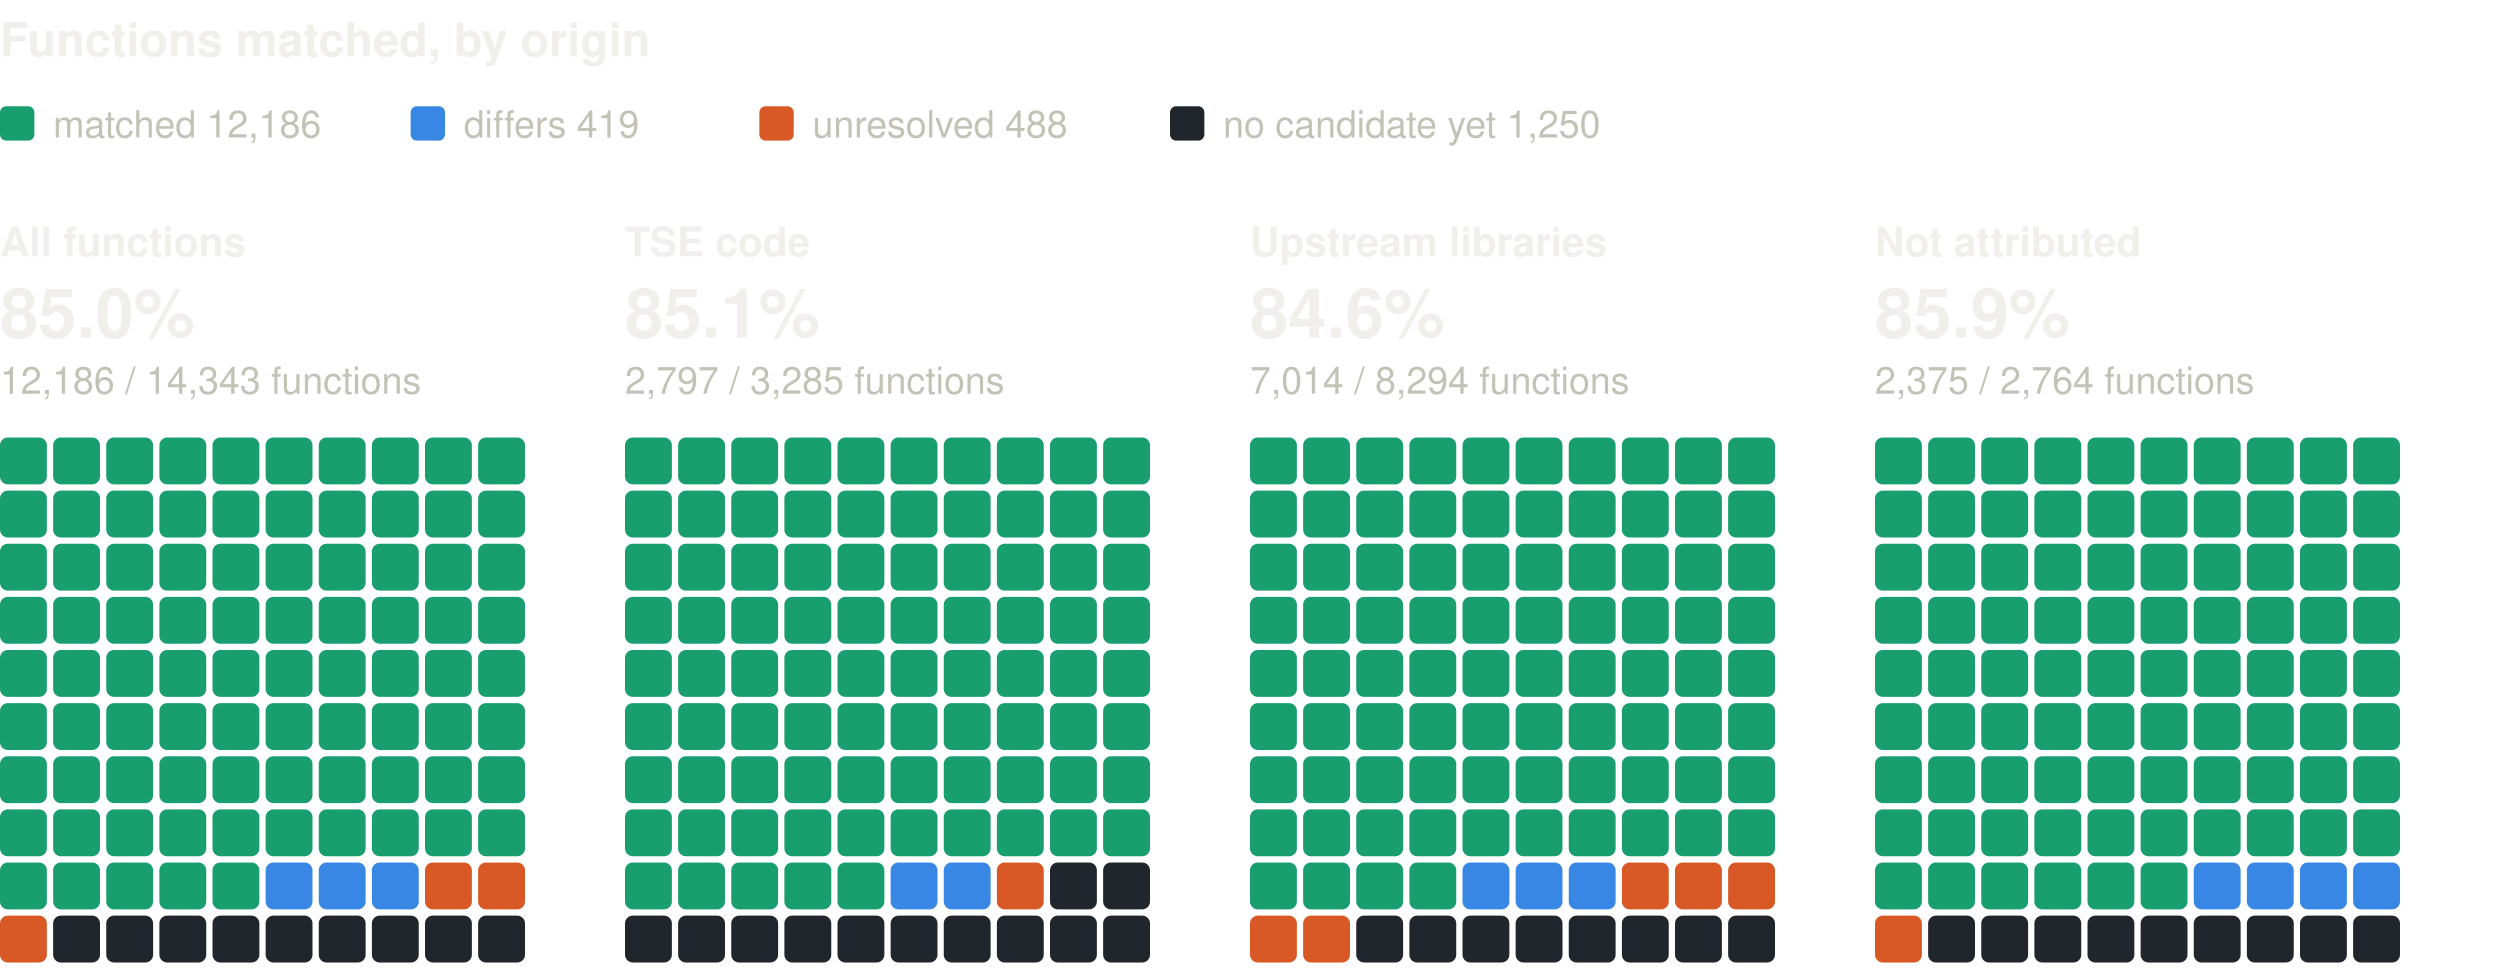
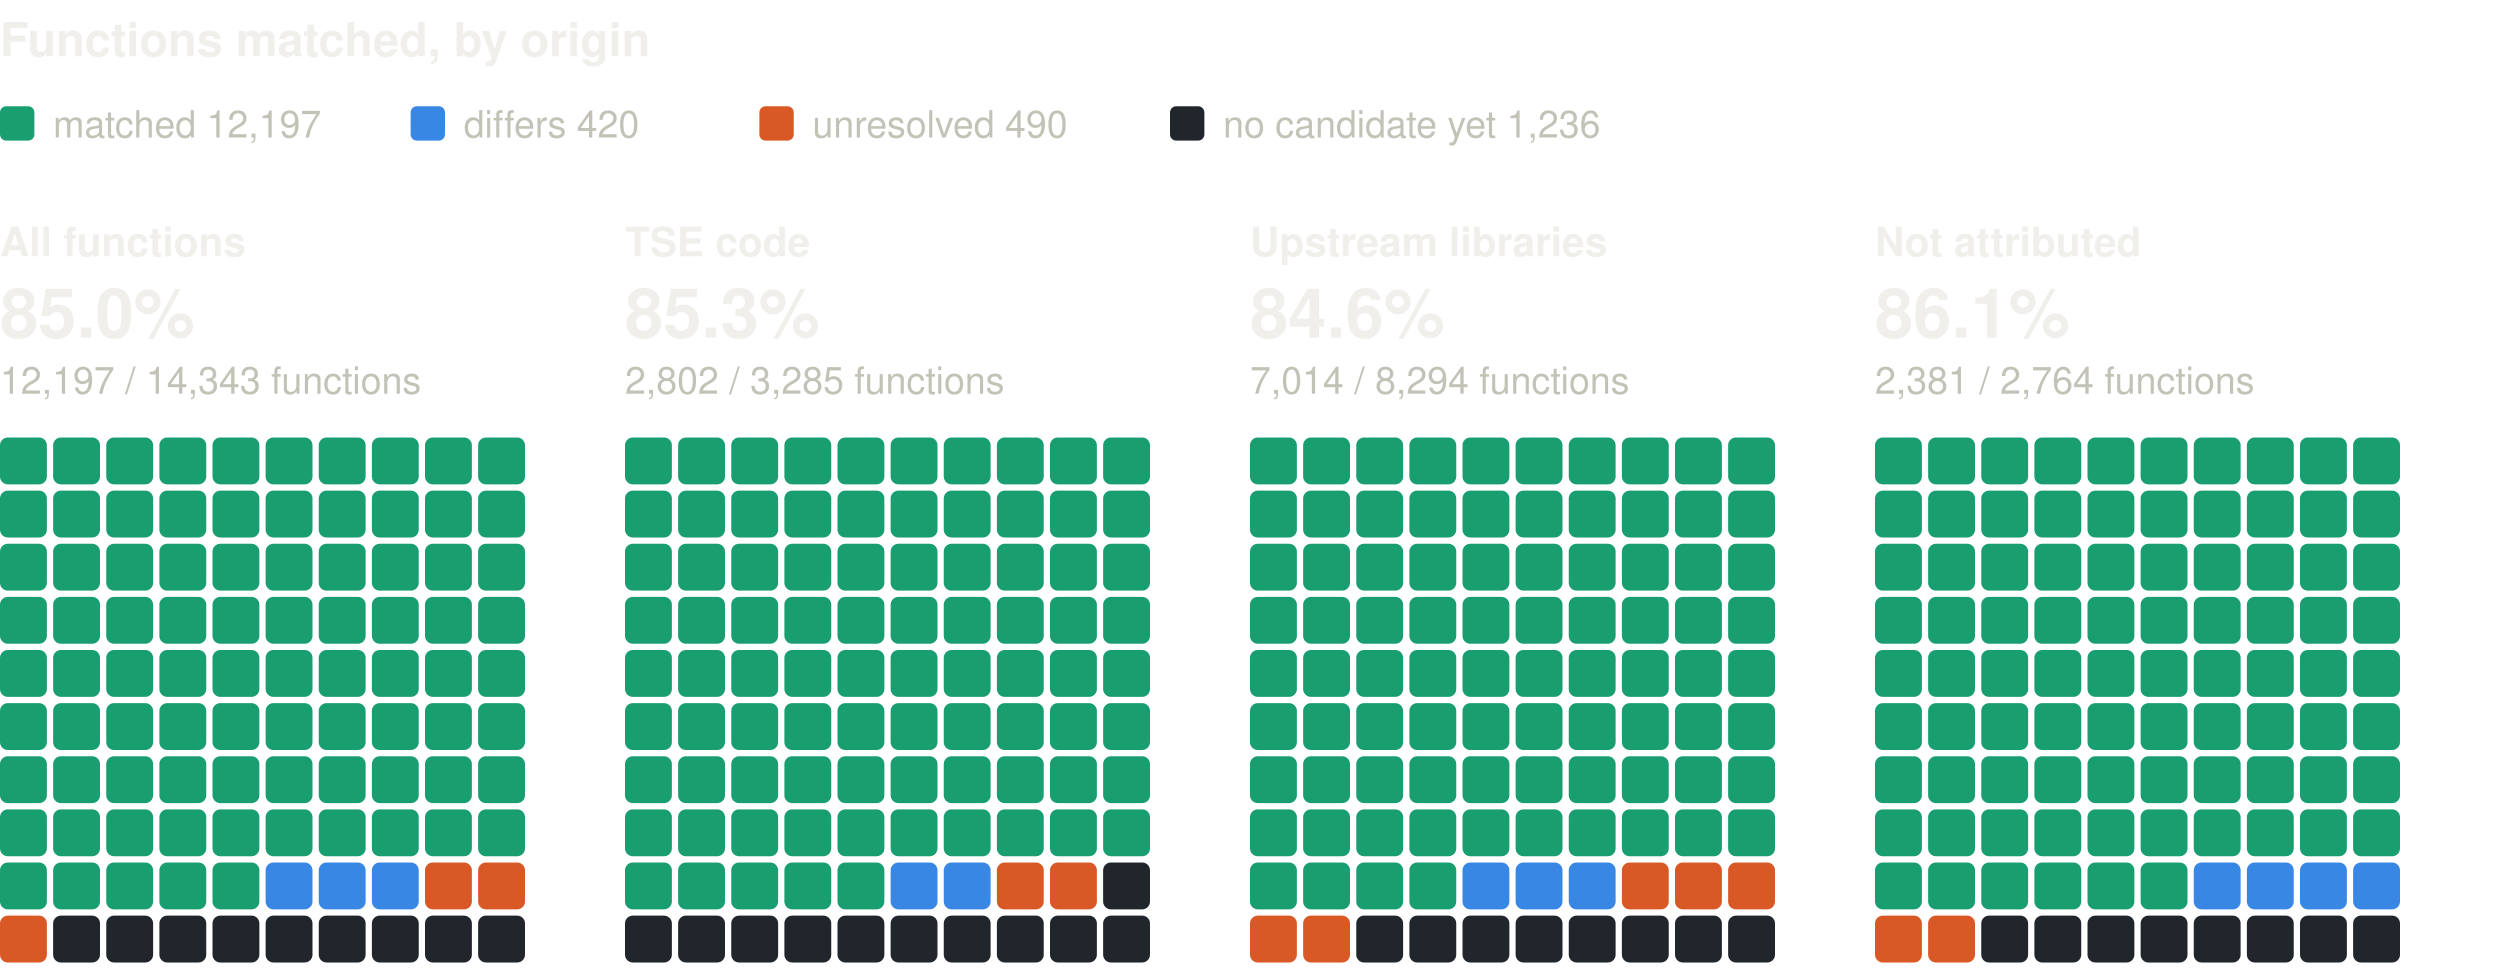
<svg xmlns="http://www.w3.org/2000/svg" width="800" height="310" viewBox="0 0 800 310" role="img" aria-label="Functions matched, by origin: one square per percent, coloured by verdict" font-family="system-ui, -apple-system, 'Segoe UI', Helvetica, Arial, sans-serif">
  <text x="0" y="18" font-size="15" fill="#f0efec" font-weight="600">Functions matched, by origin</text>
  <rect x="0" y="34" width="11" height="11" rx="2" fill="#199e70" />
-   <text x="17" y="44" font-size="12" fill="#c3c2b7">matched 12,186</text>
+   <text x="17" y="44" font-size="12" fill="#c3c2b7">matched 12,197</text>
  <rect x="131.4" y="34" width="11" height="11" rx="2" fill="#3987e5" />
-   <text x="148.4" y="44" font-size="12" fill="#c3c2b7">differs 419</text>
+   <text x="148.4" y="44" font-size="12" fill="#c3c2b7">differs 420</text>
  <rect x="243" y="34" width="11" height="11" rx="2" fill="#d95926" />
-   <text x="260" y="44" font-size="12" fill="#c3c2b7">unresolved 488</text>
+   <text x="260" y="44" font-size="12" fill="#c3c2b7">unresolved 490</text>
  <rect x="374.4" y="34" width="11" height="11" rx="2" fill="#21262d" />
-   <text x="391.4" y="44" font-size="12" fill="#c3c2b7">no candidate yet 1,250</text>
+   <text x="391.4" y="44" font-size="12" fill="#c3c2b7">no candidate yet 1,236</text>
  <text x="0" y="82" font-size="13" fill="#f0efec" font-weight="600">All functions</text>
  <text x="0" y="108" font-size="22" fill="#f0efec" font-weight="600">85.0%</text>
-   <text x="0" y="126" font-size="12" fill="#c3c2b7">12,186 / 14,343 functions</text>
+   <text x="0" y="126" font-size="12" fill="#c3c2b7">12,197 / 14,343 functions</text>
  <rect x="0" y="140" width="15" height="15" rx="2.5" fill="#199e70" />
  <rect x="17" y="140" width="15" height="15" rx="2.5" fill="#199e70" />
  <rect x="34" y="140" width="15" height="15" rx="2.5" fill="#199e70" />
  <rect x="51" y="140" width="15" height="15" rx="2.5" fill="#199e70" />
  <rect x="68" y="140" width="15" height="15" rx="2.5" fill="#199e70" />
  <rect x="85" y="140" width="15" height="15" rx="2.5" fill="#199e70" />
  <rect x="102" y="140" width="15" height="15" rx="2.5" fill="#199e70" />
  <rect x="119" y="140" width="15" height="15" rx="2.5" fill="#199e70" />
  <rect x="136" y="140" width="15" height="15" rx="2.5" fill="#199e70" />
  <rect x="153" y="140" width="15" height="15" rx="2.5" fill="#199e70" />
  <rect x="0" y="157" width="15" height="15" rx="2.5" fill="#199e70" />
  <rect x="17" y="157" width="15" height="15" rx="2.5" fill="#199e70" />
  <rect x="34" y="157" width="15" height="15" rx="2.5" fill="#199e70" />
  <rect x="51" y="157" width="15" height="15" rx="2.5" fill="#199e70" />
  <rect x="68" y="157" width="15" height="15" rx="2.5" fill="#199e70" />
  <rect x="85" y="157" width="15" height="15" rx="2.5" fill="#199e70" />
  <rect x="102" y="157" width="15" height="15" rx="2.5" fill="#199e70" />
  <rect x="119" y="157" width="15" height="15" rx="2.5" fill="#199e70" />
  <rect x="136" y="157" width="15" height="15" rx="2.5" fill="#199e70" />
  <rect x="153" y="157" width="15" height="15" rx="2.5" fill="#199e70" />
  <rect x="0" y="174" width="15" height="15" rx="2.5" fill="#199e70" />
  <rect x="17" y="174" width="15" height="15" rx="2.5" fill="#199e70" />
  <rect x="34" y="174" width="15" height="15" rx="2.5" fill="#199e70" />
  <rect x="51" y="174" width="15" height="15" rx="2.5" fill="#199e70" />
  <rect x="68" y="174" width="15" height="15" rx="2.5" fill="#199e70" />
  <rect x="85" y="174" width="15" height="15" rx="2.5" fill="#199e70" />
  <rect x="102" y="174" width="15" height="15" rx="2.5" fill="#199e70" />
  <rect x="119" y="174" width="15" height="15" rx="2.5" fill="#199e70" />
  <rect x="136" y="174" width="15" height="15" rx="2.5" fill="#199e70" />
  <rect x="153" y="174" width="15" height="15" rx="2.5" fill="#199e70" />
  <rect x="0" y="191" width="15" height="15" rx="2.5" fill="#199e70" />
  <rect x="17" y="191" width="15" height="15" rx="2.5" fill="#199e70" />
  <rect x="34" y="191" width="15" height="15" rx="2.5" fill="#199e70" />
  <rect x="51" y="191" width="15" height="15" rx="2.5" fill="#199e70" />
  <rect x="68" y="191" width="15" height="15" rx="2.5" fill="#199e70" />
  <rect x="85" y="191" width="15" height="15" rx="2.5" fill="#199e70" />
  <rect x="102" y="191" width="15" height="15" rx="2.5" fill="#199e70" />
  <rect x="119" y="191" width="15" height="15" rx="2.5" fill="#199e70" />
  <rect x="136" y="191" width="15" height="15" rx="2.5" fill="#199e70" />
  <rect x="153" y="191" width="15" height="15" rx="2.5" fill="#199e70" />
  <rect x="0" y="208" width="15" height="15" rx="2.5" fill="#199e70" />
  <rect x="17" y="208" width="15" height="15" rx="2.5" fill="#199e70" />
  <rect x="34" y="208" width="15" height="15" rx="2.5" fill="#199e70" />
  <rect x="51" y="208" width="15" height="15" rx="2.5" fill="#199e70" />
  <rect x="68" y="208" width="15" height="15" rx="2.5" fill="#199e70" />
  <rect x="85" y="208" width="15" height="15" rx="2.5" fill="#199e70" />
  <rect x="102" y="208" width="15" height="15" rx="2.5" fill="#199e70" />
  <rect x="119" y="208" width="15" height="15" rx="2.5" fill="#199e70" />
  <rect x="136" y="208" width="15" height="15" rx="2.5" fill="#199e70" />
  <rect x="153" y="208" width="15" height="15" rx="2.5" fill="#199e70" />
  <rect x="0" y="225" width="15" height="15" rx="2.5" fill="#199e70" />
  <rect x="17" y="225" width="15" height="15" rx="2.5" fill="#199e70" />
  <rect x="34" y="225" width="15" height="15" rx="2.5" fill="#199e70" />
  <rect x="51" y="225" width="15" height="15" rx="2.5" fill="#199e70" />
  <rect x="68" y="225" width="15" height="15" rx="2.5" fill="#199e70" />
  <rect x="85" y="225" width="15" height="15" rx="2.5" fill="#199e70" />
  <rect x="102" y="225" width="15" height="15" rx="2.5" fill="#199e70" />
  <rect x="119" y="225" width="15" height="15" rx="2.5" fill="#199e70" />
  <rect x="136" y="225" width="15" height="15" rx="2.5" fill="#199e70" />
  <rect x="153" y="225" width="15" height="15" rx="2.5" fill="#199e70" />
  <rect x="0" y="242" width="15" height="15" rx="2.5" fill="#199e70" />
  <rect x="17" y="242" width="15" height="15" rx="2.5" fill="#199e70" />
  <rect x="34" y="242" width="15" height="15" rx="2.5" fill="#199e70" />
  <rect x="51" y="242" width="15" height="15" rx="2.5" fill="#199e70" />
  <rect x="68" y="242" width="15" height="15" rx="2.5" fill="#199e70" />
  <rect x="85" y="242" width="15" height="15" rx="2.5" fill="#199e70" />
  <rect x="102" y="242" width="15" height="15" rx="2.5" fill="#199e70" />
  <rect x="119" y="242" width="15" height="15" rx="2.5" fill="#199e70" />
  <rect x="136" y="242" width="15" height="15" rx="2.5" fill="#199e70" />
  <rect x="153" y="242" width="15" height="15" rx="2.5" fill="#199e70" />
  <rect x="0" y="259" width="15" height="15" rx="2.5" fill="#199e70" />
  <rect x="17" y="259" width="15" height="15" rx="2.5" fill="#199e70" />
  <rect x="34" y="259" width="15" height="15" rx="2.5" fill="#199e70" />
  <rect x="51" y="259" width="15" height="15" rx="2.5" fill="#199e70" />
  <rect x="68" y="259" width="15" height="15" rx="2.5" fill="#199e70" />
  <rect x="85" y="259" width="15" height="15" rx="2.5" fill="#199e70" />
  <rect x="102" y="259" width="15" height="15" rx="2.5" fill="#199e70" />
  <rect x="119" y="259" width="15" height="15" rx="2.5" fill="#199e70" />
  <rect x="136" y="259" width="15" height="15" rx="2.5" fill="#199e70" />
  <rect x="153" y="259" width="15" height="15" rx="2.5" fill="#199e70" />
  <rect x="0" y="276" width="15" height="15" rx="2.5" fill="#199e70" />
  <rect x="17" y="276" width="15" height="15" rx="2.5" fill="#199e70" />
  <rect x="34" y="276" width="15" height="15" rx="2.5" fill="#199e70" />
  <rect x="51" y="276" width="15" height="15" rx="2.5" fill="#199e70" />
  <rect x="68" y="276" width="15" height="15" rx="2.5" fill="#199e70" />
  <rect x="85" y="276" width="15" height="15" rx="2.5" fill="#3987e5" />
  <rect x="102" y="276" width="15" height="15" rx="2.5" fill="#3987e5" />
  <rect x="119" y="276" width="15" height="15" rx="2.5" fill="#3987e5" />
  <rect x="136" y="276" width="15" height="15" rx="2.5" fill="#d95926" />
  <rect x="153" y="276" width="15" height="15" rx="2.5" fill="#d95926" />
  <rect x="0" y="293" width="15" height="15" rx="2.5" fill="#d95926" />
  <rect x="17" y="293" width="15" height="15" rx="2.5" fill="#21262d" />
  <rect x="34" y="293" width="15" height="15" rx="2.5" fill="#21262d" />
  <rect x="51" y="293" width="15" height="15" rx="2.5" fill="#21262d" />
  <rect x="68" y="293" width="15" height="15" rx="2.5" fill="#21262d" />
  <rect x="85" y="293" width="15" height="15" rx="2.5" fill="#21262d" />
  <rect x="102" y="293" width="15" height="15" rx="2.5" fill="#21262d" />
  <rect x="119" y="293" width="15" height="15" rx="2.5" fill="#21262d" />
  <rect x="136" y="293" width="15" height="15" rx="2.5" fill="#21262d" />
  <rect x="153" y="293" width="15" height="15" rx="2.5" fill="#21262d" />
  <text x="200" y="82" font-size="13" fill="#f0efec" font-weight="600">TSE code</text>
-   <text x="200" y="108" font-size="22" fill="#f0efec" font-weight="600">85.1%</text>
-   <text x="200" y="126" font-size="12" fill="#c3c2b7">2,797 / 3,285 functions</text>
+   <text x="200" y="108" font-size="22" fill="#f0efec" font-weight="600">85.3%</text>
+   <text x="200" y="126" font-size="12" fill="#c3c2b7">2,802 / 3,285 functions</text>
  <rect x="200" y="140" width="15" height="15" rx="2.5" fill="#199e70" />
  <rect x="217" y="140" width="15" height="15" rx="2.5" fill="#199e70" />
  <rect x="234" y="140" width="15" height="15" rx="2.5" fill="#199e70" />
  <rect x="251" y="140" width="15" height="15" rx="2.5" fill="#199e70" />
  <rect x="268" y="140" width="15" height="15" rx="2.5" fill="#199e70" />
  <rect x="285" y="140" width="15" height="15" rx="2.5" fill="#199e70" />
  <rect x="302" y="140" width="15" height="15" rx="2.5" fill="#199e70" />
  <rect x="319" y="140" width="15" height="15" rx="2.5" fill="#199e70" />
  <rect x="336" y="140" width="15" height="15" rx="2.5" fill="#199e70" />
  <rect x="353" y="140" width="15" height="15" rx="2.5" fill="#199e70" />
  <rect x="200" y="157" width="15" height="15" rx="2.5" fill="#199e70" />
  <rect x="217" y="157" width="15" height="15" rx="2.5" fill="#199e70" />
  <rect x="234" y="157" width="15" height="15" rx="2.5" fill="#199e70" />
  <rect x="251" y="157" width="15" height="15" rx="2.5" fill="#199e70" />
  <rect x="268" y="157" width="15" height="15" rx="2.5" fill="#199e70" />
  <rect x="285" y="157" width="15" height="15" rx="2.5" fill="#199e70" />
  <rect x="302" y="157" width="15" height="15" rx="2.5" fill="#199e70" />
  <rect x="319" y="157" width="15" height="15" rx="2.5" fill="#199e70" />
  <rect x="336" y="157" width="15" height="15" rx="2.5" fill="#199e70" />
  <rect x="353" y="157" width="15" height="15" rx="2.5" fill="#199e70" />
  <rect x="200" y="174" width="15" height="15" rx="2.5" fill="#199e70" />
  <rect x="217" y="174" width="15" height="15" rx="2.5" fill="#199e70" />
  <rect x="234" y="174" width="15" height="15" rx="2.5" fill="#199e70" />
  <rect x="251" y="174" width="15" height="15" rx="2.5" fill="#199e70" />
  <rect x="268" y="174" width="15" height="15" rx="2.5" fill="#199e70" />
  <rect x="285" y="174" width="15" height="15" rx="2.5" fill="#199e70" />
  <rect x="302" y="174" width="15" height="15" rx="2.5" fill="#199e70" />
  <rect x="319" y="174" width="15" height="15" rx="2.5" fill="#199e70" />
  <rect x="336" y="174" width="15" height="15" rx="2.5" fill="#199e70" />
  <rect x="353" y="174" width="15" height="15" rx="2.5" fill="#199e70" />
  <rect x="200" y="191" width="15" height="15" rx="2.5" fill="#199e70" />
  <rect x="217" y="191" width="15" height="15" rx="2.5" fill="#199e70" />
  <rect x="234" y="191" width="15" height="15" rx="2.5" fill="#199e70" />
  <rect x="251" y="191" width="15" height="15" rx="2.5" fill="#199e70" />
  <rect x="268" y="191" width="15" height="15" rx="2.5" fill="#199e70" />
  <rect x="285" y="191" width="15" height="15" rx="2.5" fill="#199e70" />
  <rect x="302" y="191" width="15" height="15" rx="2.5" fill="#199e70" />
  <rect x="319" y="191" width="15" height="15" rx="2.5" fill="#199e70" />
  <rect x="336" y="191" width="15" height="15" rx="2.5" fill="#199e70" />
  <rect x="353" y="191" width="15" height="15" rx="2.5" fill="#199e70" />
  <rect x="200" y="208" width="15" height="15" rx="2.5" fill="#199e70" />
  <rect x="217" y="208" width="15" height="15" rx="2.5" fill="#199e70" />
  <rect x="234" y="208" width="15" height="15" rx="2.5" fill="#199e70" />
  <rect x="251" y="208" width="15" height="15" rx="2.5" fill="#199e70" />
  <rect x="268" y="208" width="15" height="15" rx="2.5" fill="#199e70" />
  <rect x="285" y="208" width="15" height="15" rx="2.5" fill="#199e70" />
  <rect x="302" y="208" width="15" height="15" rx="2.5" fill="#199e70" />
  <rect x="319" y="208" width="15" height="15" rx="2.5" fill="#199e70" />
  <rect x="336" y="208" width="15" height="15" rx="2.5" fill="#199e70" />
  <rect x="353" y="208" width="15" height="15" rx="2.5" fill="#199e70" />
  <rect x="200" y="225" width="15" height="15" rx="2.5" fill="#199e70" />
  <rect x="217" y="225" width="15" height="15" rx="2.5" fill="#199e70" />
  <rect x="234" y="225" width="15" height="15" rx="2.5" fill="#199e70" />
  <rect x="251" y="225" width="15" height="15" rx="2.5" fill="#199e70" />
  <rect x="268" y="225" width="15" height="15" rx="2.5" fill="#199e70" />
  <rect x="285" y="225" width="15" height="15" rx="2.5" fill="#199e70" />
  <rect x="302" y="225" width="15" height="15" rx="2.5" fill="#199e70" />
  <rect x="319" y="225" width="15" height="15" rx="2.5" fill="#199e70" />
  <rect x="336" y="225" width="15" height="15" rx="2.5" fill="#199e70" />
  <rect x="353" y="225" width="15" height="15" rx="2.5" fill="#199e70" />
  <rect x="200" y="242" width="15" height="15" rx="2.5" fill="#199e70" />
  <rect x="217" y="242" width="15" height="15" rx="2.5" fill="#199e70" />
  <rect x="234" y="242" width="15" height="15" rx="2.5" fill="#199e70" />
  <rect x="251" y="242" width="15" height="15" rx="2.5" fill="#199e70" />
  <rect x="268" y="242" width="15" height="15" rx="2.5" fill="#199e70" />
  <rect x="285" y="242" width="15" height="15" rx="2.5" fill="#199e70" />
  <rect x="302" y="242" width="15" height="15" rx="2.5" fill="#199e70" />
  <rect x="319" y="242" width="15" height="15" rx="2.5" fill="#199e70" />
  <rect x="336" y="242" width="15" height="15" rx="2.5" fill="#199e70" />
  <rect x="353" y="242" width="15" height="15" rx="2.5" fill="#199e70" />
  <rect x="200" y="259" width="15" height="15" rx="2.5" fill="#199e70" />
  <rect x="217" y="259" width="15" height="15" rx="2.5" fill="#199e70" />
  <rect x="234" y="259" width="15" height="15" rx="2.5" fill="#199e70" />
  <rect x="251" y="259" width="15" height="15" rx="2.5" fill="#199e70" />
  <rect x="268" y="259" width="15" height="15" rx="2.5" fill="#199e70" />
  <rect x="285" y="259" width="15" height="15" rx="2.5" fill="#199e70" />
  <rect x="302" y="259" width="15" height="15" rx="2.5" fill="#199e70" />
  <rect x="319" y="259" width="15" height="15" rx="2.5" fill="#199e70" />
  <rect x="336" y="259" width="15" height="15" rx="2.5" fill="#199e70" />
  <rect x="353" y="259" width="15" height="15" rx="2.5" fill="#199e70" />
  <rect x="200" y="276" width="15" height="15" rx="2.5" fill="#199e70" />
  <rect x="217" y="276" width="15" height="15" rx="2.5" fill="#199e70" />
  <rect x="234" y="276" width="15" height="15" rx="2.5" fill="#199e70" />
  <rect x="251" y="276" width="15" height="15" rx="2.5" fill="#199e70" />
  <rect x="268" y="276" width="15" height="15" rx="2.5" fill="#199e70" />
  <rect x="285" y="276" width="15" height="15" rx="2.5" fill="#3987e5" />
  <rect x="302" y="276" width="15" height="15" rx="2.5" fill="#3987e5" />
  <rect x="319" y="276" width="15" height="15" rx="2.5" fill="#d95926" />
-   <rect x="336" y="276" width="15" height="15" rx="2.5" fill="#21262d" />
+   <rect x="336" y="276" width="15" height="15" rx="2.5" fill="#d95926" />
  <rect x="353" y="276" width="15" height="15" rx="2.5" fill="#21262d" />
  <rect x="200" y="293" width="15" height="15" rx="2.5" fill="#21262d" />
  <rect x="217" y="293" width="15" height="15" rx="2.5" fill="#21262d" />
  <rect x="234" y="293" width="15" height="15" rx="2.5" fill="#21262d" />
  <rect x="251" y="293" width="15" height="15" rx="2.5" fill="#21262d" />
  <rect x="268" y="293" width="15" height="15" rx="2.5" fill="#21262d" />
  <rect x="285" y="293" width="15" height="15" rx="2.5" fill="#21262d" />
  <rect x="302" y="293" width="15" height="15" rx="2.5" fill="#21262d" />
  <rect x="319" y="293" width="15" height="15" rx="2.5" fill="#21262d" />
  <rect x="336" y="293" width="15" height="15" rx="2.5" fill="#21262d" />
  <rect x="353" y="293" width="15" height="15" rx="2.5" fill="#21262d" />
  <text x="400" y="82" font-size="13" fill="#f0efec" font-weight="600">Upstream libraries</text>
  <text x="400" y="108" font-size="22" fill="#f0efec" font-weight="600">84.6%</text>
  <text x="400" y="126" font-size="12" fill="#c3c2b7">7,014 / 8,294 functions</text>
  <rect x="400" y="140" width="15" height="15" rx="2.5" fill="#199e70" />
  <rect x="417" y="140" width="15" height="15" rx="2.5" fill="#199e70" />
  <rect x="434" y="140" width="15" height="15" rx="2.5" fill="#199e70" />
  <rect x="451" y="140" width="15" height="15" rx="2.5" fill="#199e70" />
  <rect x="468" y="140" width="15" height="15" rx="2.5" fill="#199e70" />
  <rect x="485" y="140" width="15" height="15" rx="2.5" fill="#199e70" />
  <rect x="502" y="140" width="15" height="15" rx="2.5" fill="#199e70" />
  <rect x="519" y="140" width="15" height="15" rx="2.5" fill="#199e70" />
  <rect x="536" y="140" width="15" height="15" rx="2.5" fill="#199e70" />
  <rect x="553" y="140" width="15" height="15" rx="2.5" fill="#199e70" />
  <rect x="400" y="157" width="15" height="15" rx="2.5" fill="#199e70" />
  <rect x="417" y="157" width="15" height="15" rx="2.5" fill="#199e70" />
  <rect x="434" y="157" width="15" height="15" rx="2.5" fill="#199e70" />
  <rect x="451" y="157" width="15" height="15" rx="2.5" fill="#199e70" />
  <rect x="468" y="157" width="15" height="15" rx="2.5" fill="#199e70" />
  <rect x="485" y="157" width="15" height="15" rx="2.5" fill="#199e70" />
  <rect x="502" y="157" width="15" height="15" rx="2.5" fill="#199e70" />
  <rect x="519" y="157" width="15" height="15" rx="2.5" fill="#199e70" />
  <rect x="536" y="157" width="15" height="15" rx="2.5" fill="#199e70" />
  <rect x="553" y="157" width="15" height="15" rx="2.5" fill="#199e70" />
  <rect x="400" y="174" width="15" height="15" rx="2.5" fill="#199e70" />
  <rect x="417" y="174" width="15" height="15" rx="2.5" fill="#199e70" />
  <rect x="434" y="174" width="15" height="15" rx="2.5" fill="#199e70" />
  <rect x="451" y="174" width="15" height="15" rx="2.5" fill="#199e70" />
  <rect x="468" y="174" width="15" height="15" rx="2.5" fill="#199e70" />
  <rect x="485" y="174" width="15" height="15" rx="2.5" fill="#199e70" />
  <rect x="502" y="174" width="15" height="15" rx="2.5" fill="#199e70" />
  <rect x="519" y="174" width="15" height="15" rx="2.5" fill="#199e70" />
  <rect x="536" y="174" width="15" height="15" rx="2.5" fill="#199e70" />
  <rect x="553" y="174" width="15" height="15" rx="2.5" fill="#199e70" />
  <rect x="400" y="191" width="15" height="15" rx="2.5" fill="#199e70" />
  <rect x="417" y="191" width="15" height="15" rx="2.5" fill="#199e70" />
  <rect x="434" y="191" width="15" height="15" rx="2.5" fill="#199e70" />
  <rect x="451" y="191" width="15" height="15" rx="2.5" fill="#199e70" />
  <rect x="468" y="191" width="15" height="15" rx="2.5" fill="#199e70" />
  <rect x="485" y="191" width="15" height="15" rx="2.5" fill="#199e70" />
  <rect x="502" y="191" width="15" height="15" rx="2.5" fill="#199e70" />
  <rect x="519" y="191" width="15" height="15" rx="2.5" fill="#199e70" />
  <rect x="536" y="191" width="15" height="15" rx="2.5" fill="#199e70" />
  <rect x="553" y="191" width="15" height="15" rx="2.5" fill="#199e70" />
  <rect x="400" y="208" width="15" height="15" rx="2.5" fill="#199e70" />
  <rect x="417" y="208" width="15" height="15" rx="2.5" fill="#199e70" />
  <rect x="434" y="208" width="15" height="15" rx="2.5" fill="#199e70" />
  <rect x="451" y="208" width="15" height="15" rx="2.5" fill="#199e70" />
  <rect x="468" y="208" width="15" height="15" rx="2.5" fill="#199e70" />
  <rect x="485" y="208" width="15" height="15" rx="2.5" fill="#199e70" />
  <rect x="502" y="208" width="15" height="15" rx="2.5" fill="#199e70" />
  <rect x="519" y="208" width="15" height="15" rx="2.5" fill="#199e70" />
  <rect x="536" y="208" width="15" height="15" rx="2.5" fill="#199e70" />
  <rect x="553" y="208" width="15" height="15" rx="2.5" fill="#199e70" />
  <rect x="400" y="225" width="15" height="15" rx="2.5" fill="#199e70" />
  <rect x="417" y="225" width="15" height="15" rx="2.5" fill="#199e70" />
  <rect x="434" y="225" width="15" height="15" rx="2.5" fill="#199e70" />
  <rect x="451" y="225" width="15" height="15" rx="2.5" fill="#199e70" />
  <rect x="468" y="225" width="15" height="15" rx="2.5" fill="#199e70" />
  <rect x="485" y="225" width="15" height="15" rx="2.5" fill="#199e70" />
  <rect x="502" y="225" width="15" height="15" rx="2.5" fill="#199e70" />
  <rect x="519" y="225" width="15" height="15" rx="2.5" fill="#199e70" />
  <rect x="536" y="225" width="15" height="15" rx="2.5" fill="#199e70" />
  <rect x="553" y="225" width="15" height="15" rx="2.5" fill="#199e70" />
  <rect x="400" y="242" width="15" height="15" rx="2.5" fill="#199e70" />
  <rect x="417" y="242" width="15" height="15" rx="2.5" fill="#199e70" />
  <rect x="434" y="242" width="15" height="15" rx="2.5" fill="#199e70" />
  <rect x="451" y="242" width="15" height="15" rx="2.5" fill="#199e70" />
  <rect x="468" y="242" width="15" height="15" rx="2.5" fill="#199e70" />
  <rect x="485" y="242" width="15" height="15" rx="2.5" fill="#199e70" />
  <rect x="502" y="242" width="15" height="15" rx="2.5" fill="#199e70" />
  <rect x="519" y="242" width="15" height="15" rx="2.5" fill="#199e70" />
  <rect x="536" y="242" width="15" height="15" rx="2.5" fill="#199e70" />
  <rect x="553" y="242" width="15" height="15" rx="2.5" fill="#199e70" />
  <rect x="400" y="259" width="15" height="15" rx="2.5" fill="#199e70" />
  <rect x="417" y="259" width="15" height="15" rx="2.5" fill="#199e70" />
  <rect x="434" y="259" width="15" height="15" rx="2.5" fill="#199e70" />
  <rect x="451" y="259" width="15" height="15" rx="2.5" fill="#199e70" />
  <rect x="468" y="259" width="15" height="15" rx="2.5" fill="#199e70" />
  <rect x="485" y="259" width="15" height="15" rx="2.5" fill="#199e70" />
  <rect x="502" y="259" width="15" height="15" rx="2.5" fill="#199e70" />
  <rect x="519" y="259" width="15" height="15" rx="2.5" fill="#199e70" />
  <rect x="536" y="259" width="15" height="15" rx="2.5" fill="#199e70" />
  <rect x="553" y="259" width="15" height="15" rx="2.5" fill="#199e70" />
  <rect x="400" y="276" width="15" height="15" rx="2.5" fill="#199e70" />
  <rect x="417" y="276" width="15" height="15" rx="2.5" fill="#199e70" />
  <rect x="434" y="276" width="15" height="15" rx="2.5" fill="#199e70" />
  <rect x="451" y="276" width="15" height="15" rx="2.5" fill="#199e70" />
  <rect x="468" y="276" width="15" height="15" rx="2.5" fill="#3987e5" />
  <rect x="485" y="276" width="15" height="15" rx="2.5" fill="#3987e5" />
  <rect x="502" y="276" width="15" height="15" rx="2.5" fill="#3987e5" />
  <rect x="519" y="276" width="15" height="15" rx="2.5" fill="#d95926" />
  <rect x="536" y="276" width="15" height="15" rx="2.5" fill="#d95926" />
  <rect x="553" y="276" width="15" height="15" rx="2.5" fill="#d95926" />
  <rect x="400" y="293" width="15" height="15" rx="2.5" fill="#d95926" />
  <rect x="417" y="293" width="15" height="15" rx="2.5" fill="#d95926" />
  <rect x="434" y="293" width="15" height="15" rx="2.5" fill="#21262d" />
  <rect x="451" y="293" width="15" height="15" rx="2.5" fill="#21262d" />
  <rect x="468" y="293" width="15" height="15" rx="2.5" fill="#21262d" />
  <rect x="485" y="293" width="15" height="15" rx="2.5" fill="#21262d" />
  <rect x="502" y="293" width="15" height="15" rx="2.5" fill="#21262d" />
  <rect x="519" y="293" width="15" height="15" rx="2.5" fill="#21262d" />
  <rect x="536" y="293" width="15" height="15" rx="2.5" fill="#21262d" />
  <rect x="553" y="293" width="15" height="15" rx="2.5" fill="#21262d" />
  <text x="600" y="82" font-size="13" fill="#f0efec" font-weight="600">Not attributed</text>
-   <text x="600" y="108" font-size="22" fill="#f0efec" font-weight="600">85.9%</text>
-   <text x="600" y="126" font-size="12" fill="#c3c2b7">2,375 / 2,764 functions</text>
+   <text x="600" y="108" font-size="22" fill="#f0efec" font-weight="600">86.1%</text>
+   <text x="600" y="126" font-size="12" fill="#c3c2b7">2,381 / 2,764 functions</text>
  <rect x="600" y="140" width="15" height="15" rx="2.5" fill="#199e70" />
  <rect x="617" y="140" width="15" height="15" rx="2.5" fill="#199e70" />
  <rect x="634" y="140" width="15" height="15" rx="2.5" fill="#199e70" />
  <rect x="651" y="140" width="15" height="15" rx="2.5" fill="#199e70" />
  <rect x="668" y="140" width="15" height="15" rx="2.5" fill="#199e70" />
  <rect x="685" y="140" width="15" height="15" rx="2.5" fill="#199e70" />
  <rect x="702" y="140" width="15" height="15" rx="2.5" fill="#199e70" />
  <rect x="719" y="140" width="15" height="15" rx="2.5" fill="#199e70" />
  <rect x="736" y="140" width="15" height="15" rx="2.5" fill="#199e70" />
  <rect x="753" y="140" width="15" height="15" rx="2.5" fill="#199e70" />
  <rect x="600" y="157" width="15" height="15" rx="2.5" fill="#199e70" />
  <rect x="617" y="157" width="15" height="15" rx="2.5" fill="#199e70" />
  <rect x="634" y="157" width="15" height="15" rx="2.5" fill="#199e70" />
  <rect x="651" y="157" width="15" height="15" rx="2.5" fill="#199e70" />
  <rect x="668" y="157" width="15" height="15" rx="2.5" fill="#199e70" />
  <rect x="685" y="157" width="15" height="15" rx="2.5" fill="#199e70" />
  <rect x="702" y="157" width="15" height="15" rx="2.5" fill="#199e70" />
  <rect x="719" y="157" width="15" height="15" rx="2.5" fill="#199e70" />
  <rect x="736" y="157" width="15" height="15" rx="2.5" fill="#199e70" />
  <rect x="753" y="157" width="15" height="15" rx="2.5" fill="#199e70" />
  <rect x="600" y="174" width="15" height="15" rx="2.5" fill="#199e70" />
  <rect x="617" y="174" width="15" height="15" rx="2.5" fill="#199e70" />
  <rect x="634" y="174" width="15" height="15" rx="2.5" fill="#199e70" />
  <rect x="651" y="174" width="15" height="15" rx="2.5" fill="#199e70" />
  <rect x="668" y="174" width="15" height="15" rx="2.5" fill="#199e70" />
  <rect x="685" y="174" width="15" height="15" rx="2.5" fill="#199e70" />
  <rect x="702" y="174" width="15" height="15" rx="2.5" fill="#199e70" />
  <rect x="719" y="174" width="15" height="15" rx="2.5" fill="#199e70" />
  <rect x="736" y="174" width="15" height="15" rx="2.5" fill="#199e70" />
  <rect x="753" y="174" width="15" height="15" rx="2.5" fill="#199e70" />
  <rect x="600" y="191" width="15" height="15" rx="2.5" fill="#199e70" />
  <rect x="617" y="191" width="15" height="15" rx="2.5" fill="#199e70" />
  <rect x="634" y="191" width="15" height="15" rx="2.5" fill="#199e70" />
  <rect x="651" y="191" width="15" height="15" rx="2.5" fill="#199e70" />
  <rect x="668" y="191" width="15" height="15" rx="2.5" fill="#199e70" />
  <rect x="685" y="191" width="15" height="15" rx="2.5" fill="#199e70" />
  <rect x="702" y="191" width="15" height="15" rx="2.5" fill="#199e70" />
  <rect x="719" y="191" width="15" height="15" rx="2.5" fill="#199e70" />
  <rect x="736" y="191" width="15" height="15" rx="2.5" fill="#199e70" />
  <rect x="753" y="191" width="15" height="15" rx="2.5" fill="#199e70" />
  <rect x="600" y="208" width="15" height="15" rx="2.5" fill="#199e70" />
  <rect x="617" y="208" width="15" height="15" rx="2.5" fill="#199e70" />
  <rect x="634" y="208" width="15" height="15" rx="2.5" fill="#199e70" />
  <rect x="651" y="208" width="15" height="15" rx="2.5" fill="#199e70" />
  <rect x="668" y="208" width="15" height="15" rx="2.5" fill="#199e70" />
  <rect x="685" y="208" width="15" height="15" rx="2.5" fill="#199e70" />
  <rect x="702" y="208" width="15" height="15" rx="2.5" fill="#199e70" />
  <rect x="719" y="208" width="15" height="15" rx="2.5" fill="#199e70" />
  <rect x="736" y="208" width="15" height="15" rx="2.5" fill="#199e70" />
  <rect x="753" y="208" width="15" height="15" rx="2.5" fill="#199e70" />
  <rect x="600" y="225" width="15" height="15" rx="2.5" fill="#199e70" />
  <rect x="617" y="225" width="15" height="15" rx="2.5" fill="#199e70" />
  <rect x="634" y="225" width="15" height="15" rx="2.5" fill="#199e70" />
  <rect x="651" y="225" width="15" height="15" rx="2.5" fill="#199e70" />
  <rect x="668" y="225" width="15" height="15" rx="2.5" fill="#199e70" />
  <rect x="685" y="225" width="15" height="15" rx="2.5" fill="#199e70" />
  <rect x="702" y="225" width="15" height="15" rx="2.5" fill="#199e70" />
  <rect x="719" y="225" width="15" height="15" rx="2.5" fill="#199e70" />
  <rect x="736" y="225" width="15" height="15" rx="2.5" fill="#199e70" />
  <rect x="753" y="225" width="15" height="15" rx="2.5" fill="#199e70" />
  <rect x="600" y="242" width="15" height="15" rx="2.5" fill="#199e70" />
  <rect x="617" y="242" width="15" height="15" rx="2.5" fill="#199e70" />
  <rect x="634" y="242" width="15" height="15" rx="2.5" fill="#199e70" />
  <rect x="651" y="242" width="15" height="15" rx="2.5" fill="#199e70" />
  <rect x="668" y="242" width="15" height="15" rx="2.5" fill="#199e70" />
  <rect x="685" y="242" width="15" height="15" rx="2.5" fill="#199e70" />
  <rect x="702" y="242" width="15" height="15" rx="2.5" fill="#199e70" />
  <rect x="719" y="242" width="15" height="15" rx="2.5" fill="#199e70" />
  <rect x="736" y="242" width="15" height="15" rx="2.5" fill="#199e70" />
  <rect x="753" y="242" width="15" height="15" rx="2.5" fill="#199e70" />
  <rect x="600" y="259" width="15" height="15" rx="2.5" fill="#199e70" />
  <rect x="617" y="259" width="15" height="15" rx="2.5" fill="#199e70" />
  <rect x="634" y="259" width="15" height="15" rx="2.5" fill="#199e70" />
  <rect x="651" y="259" width="15" height="15" rx="2.5" fill="#199e70" />
  <rect x="668" y="259" width="15" height="15" rx="2.5" fill="#199e70" />
  <rect x="685" y="259" width="15" height="15" rx="2.5" fill="#199e70" />
  <rect x="702" y="259" width="15" height="15" rx="2.5" fill="#199e70" />
  <rect x="719" y="259" width="15" height="15" rx="2.5" fill="#199e70" />
  <rect x="736" y="259" width="15" height="15" rx="2.5" fill="#199e70" />
  <rect x="753" y="259" width="15" height="15" rx="2.5" fill="#199e70" />
  <rect x="600" y="276" width="15" height="15" rx="2.5" fill="#199e70" />
  <rect x="617" y="276" width="15" height="15" rx="2.5" fill="#199e70" />
  <rect x="634" y="276" width="15" height="15" rx="2.5" fill="#199e70" />
  <rect x="651" y="276" width="15" height="15" rx="2.5" fill="#199e70" />
  <rect x="668" y="276" width="15" height="15" rx="2.5" fill="#199e70" />
  <rect x="685" y="276" width="15" height="15" rx="2.5" fill="#199e70" />
  <rect x="702" y="276" width="15" height="15" rx="2.5" fill="#3987e5" />
  <rect x="719" y="276" width="15" height="15" rx="2.5" fill="#3987e5" />
  <rect x="736" y="276" width="15" height="15" rx="2.5" fill="#3987e5" />
  <rect x="753" y="276" width="15" height="15" rx="2.5" fill="#3987e5" />
  <rect x="600" y="293" width="15" height="15" rx="2.5" fill="#d95926" />
-   <rect x="617" y="293" width="15" height="15" rx="2.5" fill="#21262d" />
+   <rect x="617" y="293" width="15" height="15" rx="2.5" fill="#d95926" />
  <rect x="634" y="293" width="15" height="15" rx="2.5" fill="#21262d" />
  <rect x="651" y="293" width="15" height="15" rx="2.5" fill="#21262d" />
  <rect x="668" y="293" width="15" height="15" rx="2.5" fill="#21262d" />
  <rect x="685" y="293" width="15" height="15" rx="2.5" fill="#21262d" />
  <rect x="702" y="293" width="15" height="15" rx="2.5" fill="#21262d" />
  <rect x="719" y="293" width="15" height="15" rx="2.5" fill="#21262d" />
  <rect x="736" y="293" width="15" height="15" rx="2.5" fill="#21262d" />
  <rect x="753" y="293" width="15" height="15" rx="2.5" fill="#21262d" />
</svg>
